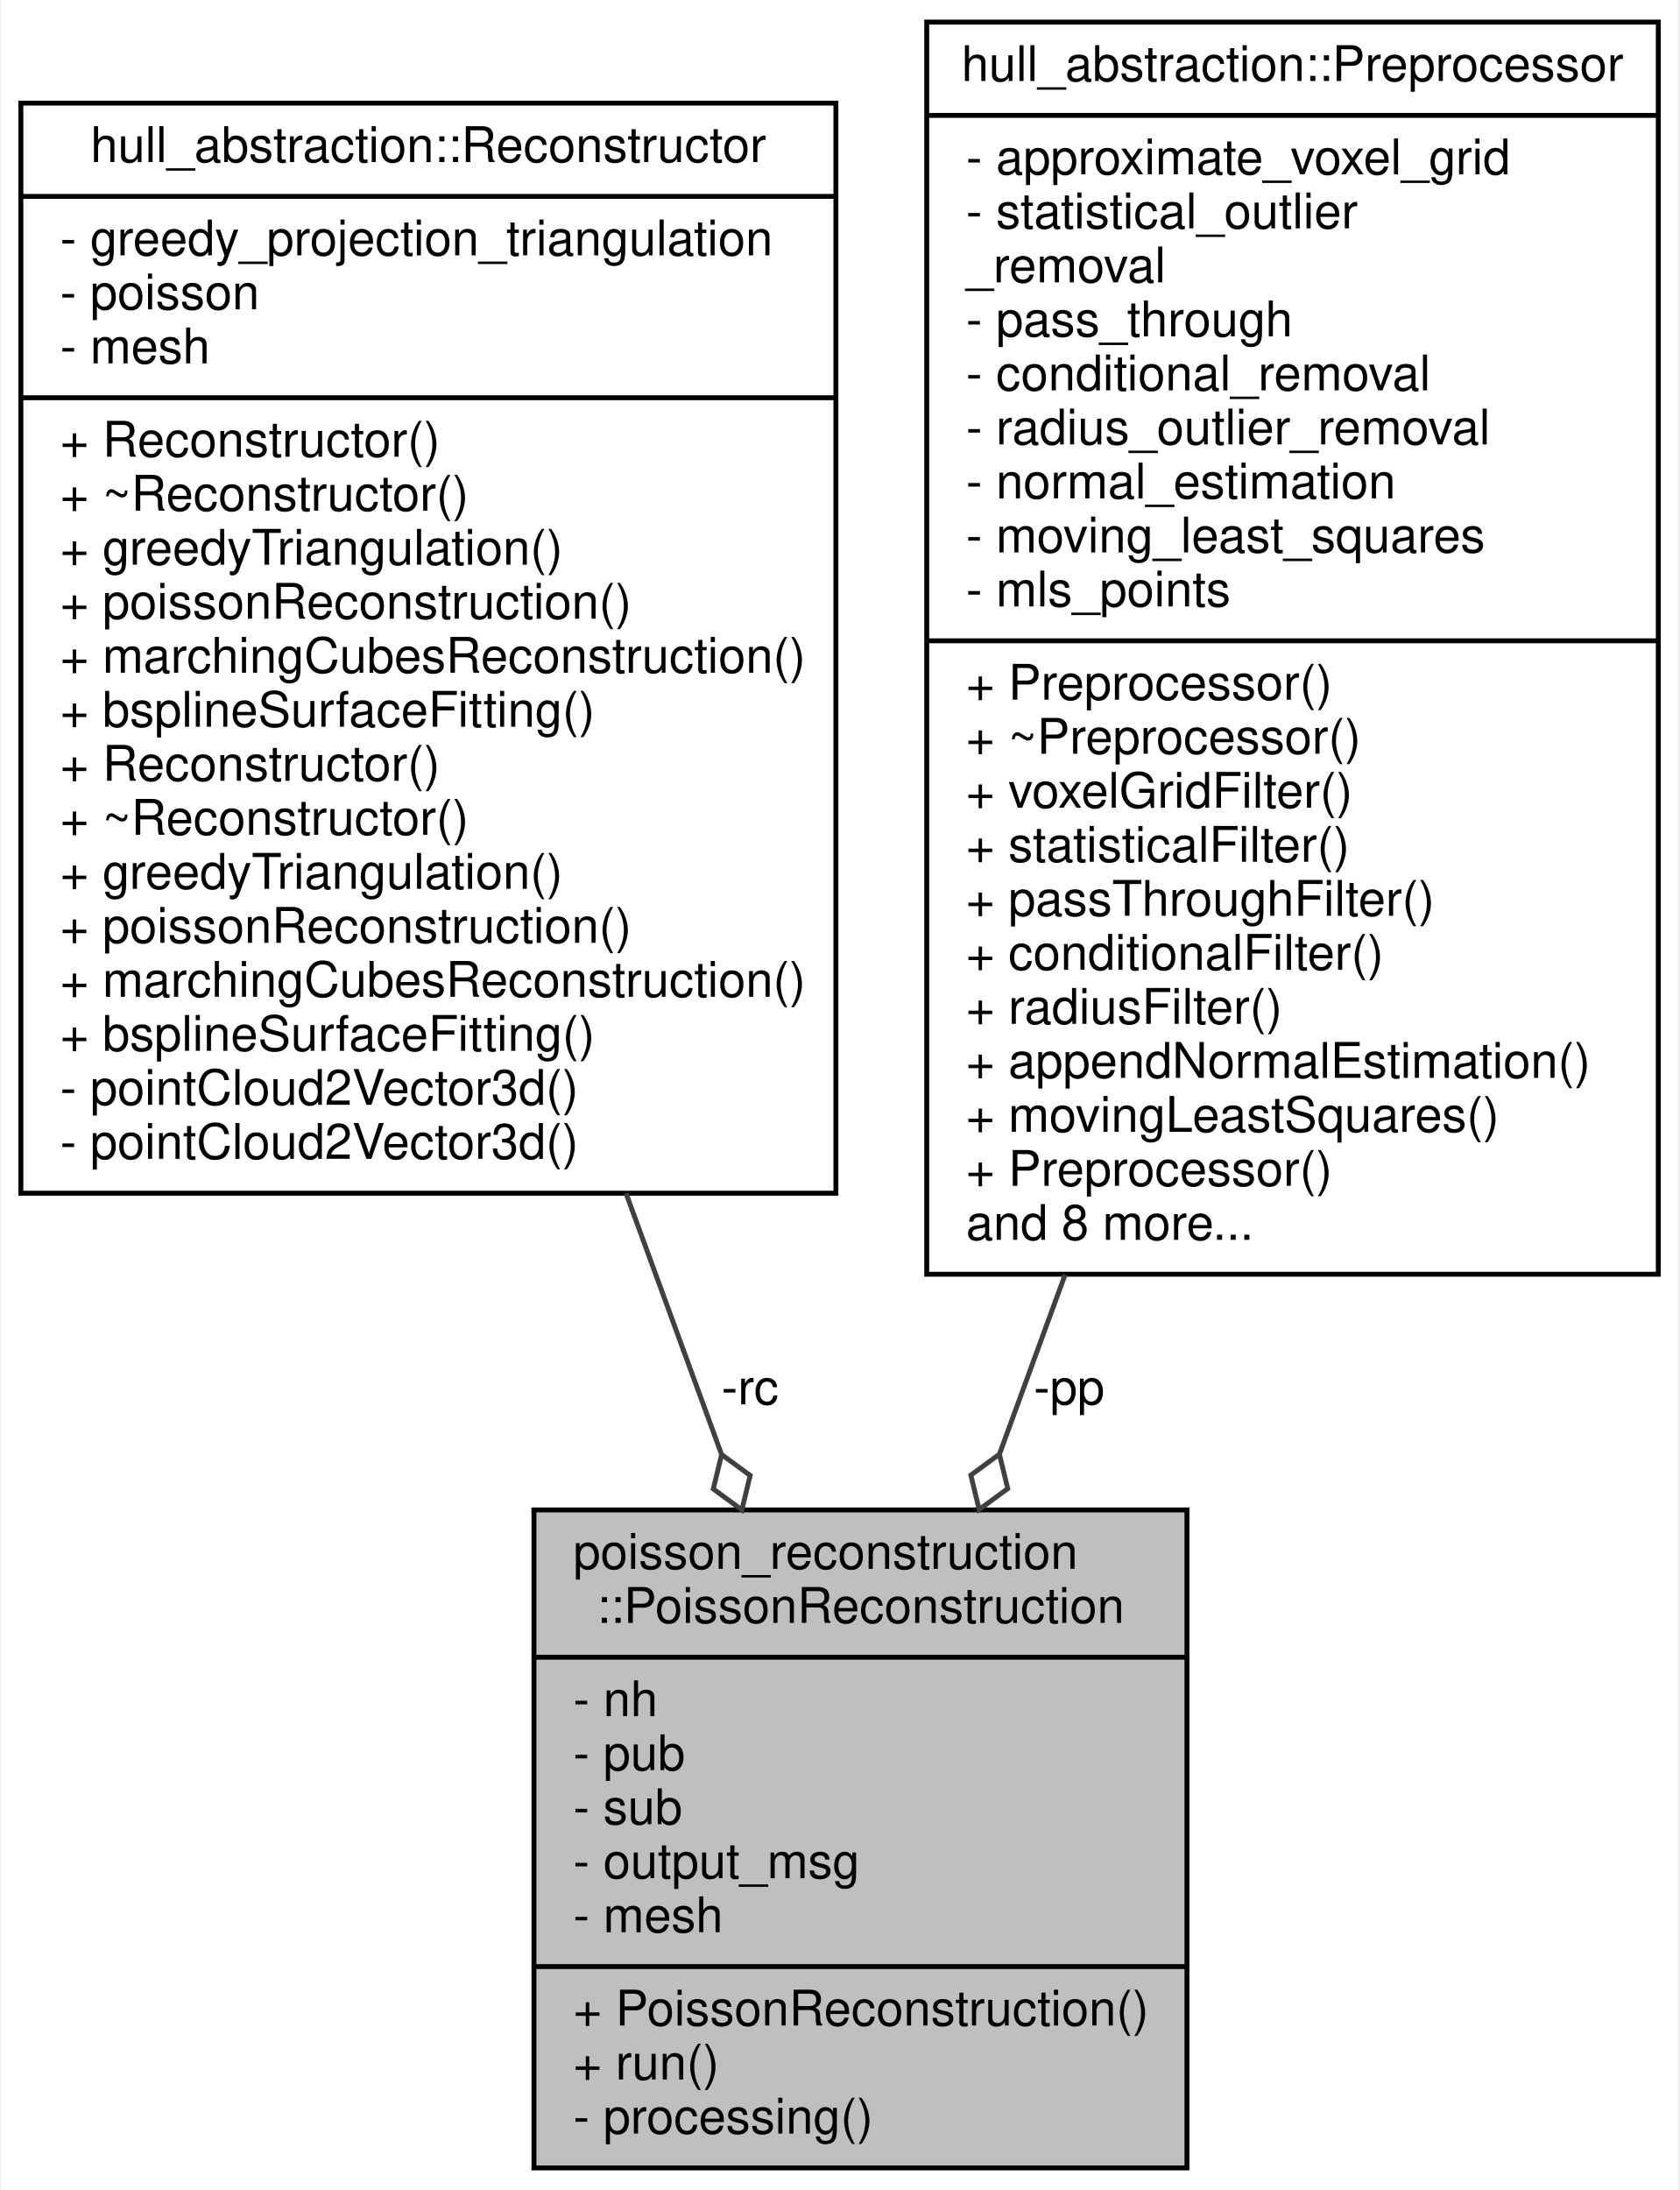
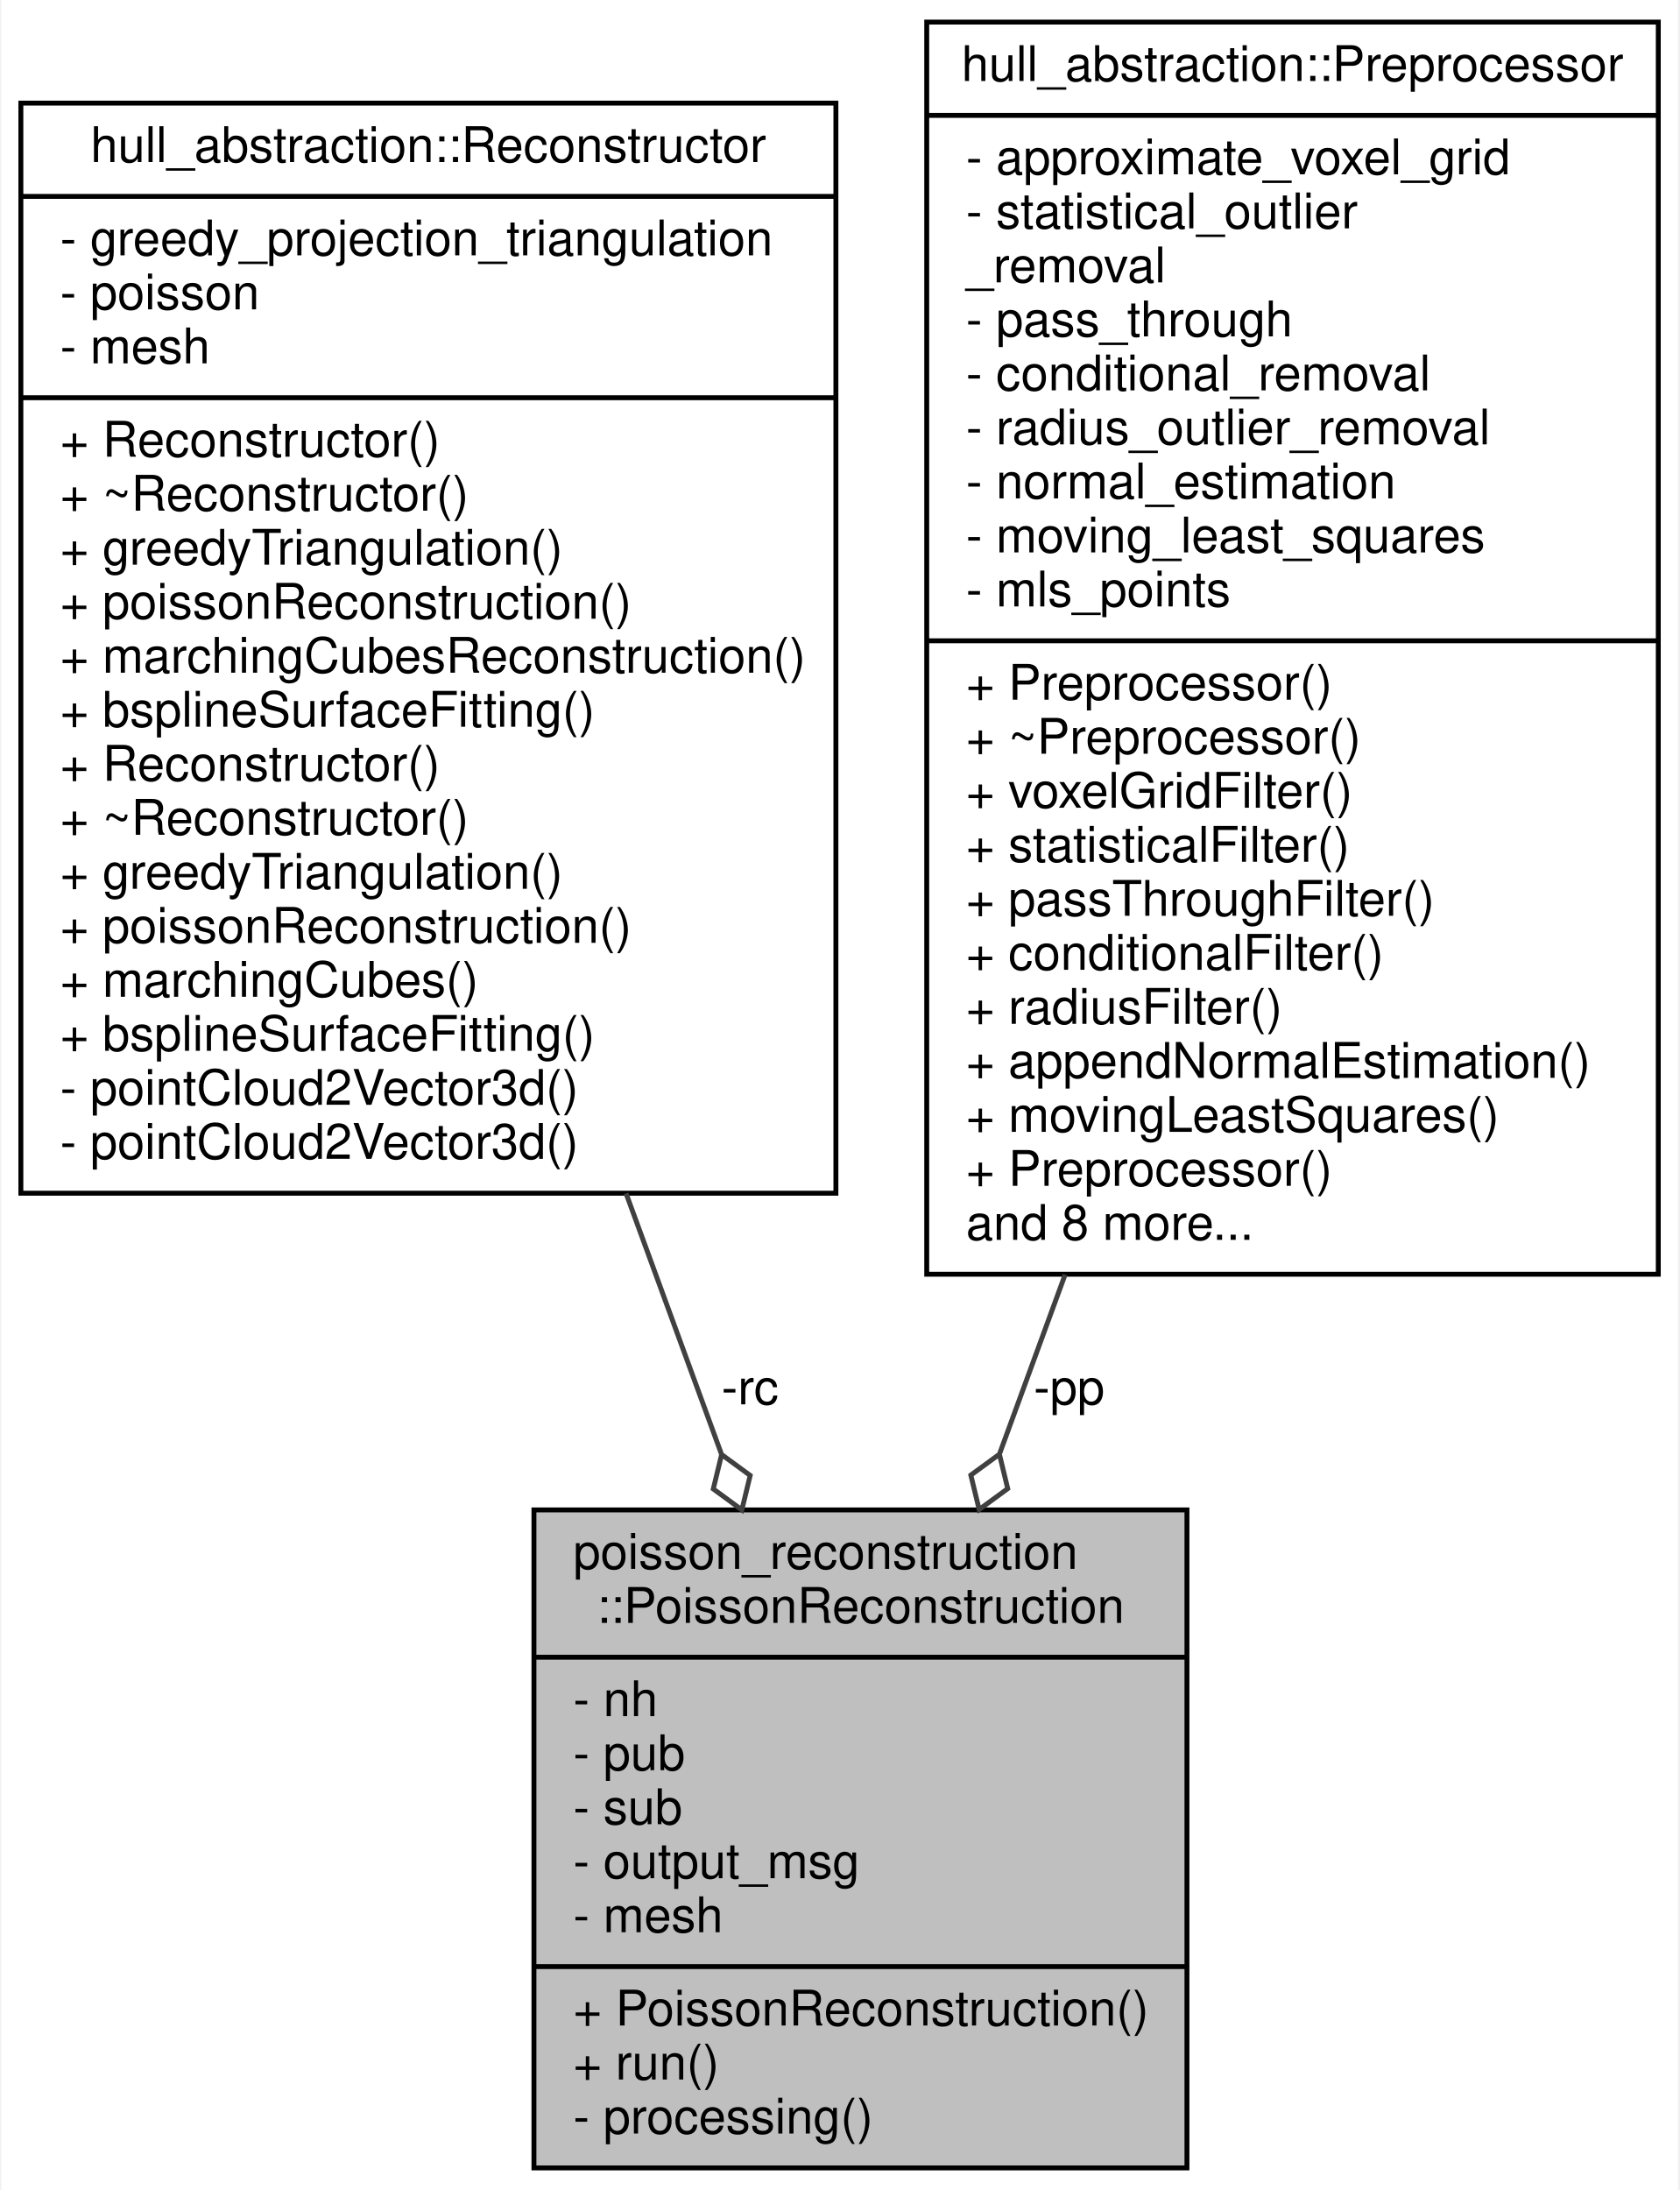
<svg xmlns="http://www.w3.org/2000/svg" xmlns:xlink="http://www.w3.org/1999/xlink" width="342pt" height="446pt" viewBox="0.00 0.00 341.50 446.00">
  <g id="graph0" class="graph" transform="scale(1 1) rotate(0) translate(4 442)">
    <polygon fill="white" stroke="none" points="-4,4 -4,-442 337.5,-442 337.5,4 -4,4" />
    <g id="node1" class="node">
      <polygon fill="#bfbfbf" stroke="black" points="104.5,-0.5 104.5,-134.5 237.5,-134.5 237.5,-0.5 104.5,-0.5" />
      <text text-anchor="start" x="112.5" y="-122.5" font-family="Helvetica,sans-Serif" font-size="10.00">poisson_reconstruction</text>
      <text text-anchor="middle" x="171" y="-111.5" font-family="Helvetica,sans-Serif" font-size="10.00">::PoissonReconstruction</text>
      <polyline fill="none" stroke="black" points="104.5,-104.5 237.5,-104.5 " />
      <text text-anchor="start" x="112.5" y="-92.5" font-family="Helvetica,sans-Serif" font-size="10.00">- nh</text>
      <text text-anchor="start" x="112.5" y="-81.5" font-family="Helvetica,sans-Serif" font-size="10.00">- pub</text>
      <text text-anchor="start" x="112.5" y="-70.5" font-family="Helvetica,sans-Serif" font-size="10.00">- sub</text>
      <text text-anchor="start" x="112.5" y="-59.5" font-family="Helvetica,sans-Serif" font-size="10.00">- output_msg</text>
      <text text-anchor="start" x="112.5" y="-48.5" font-family="Helvetica,sans-Serif" font-size="10.00">- mesh</text>
      <polyline fill="none" stroke="black" points="104.5,-41.5 237.5,-41.5 " />
      <text text-anchor="start" x="112.5" y="-29.5" font-family="Helvetica,sans-Serif" font-size="10.00">+ PoissonReconstruction()</text>
      <text text-anchor="start" x="112.5" y="-18.5" font-family="Helvetica,sans-Serif" font-size="10.00">+ run()</text>
      <text text-anchor="start" x="112.5" y="-7.5" font-family="Helvetica,sans-Serif" font-size="10.00">- processing()</text>
    </g>
    <g id="node2" class="node">
      <g id="a_node2">
        <a xlink:href="classhull__abstraction_1_1_reconstructor.html" target="_top" xlink:title="The Reconstructor class. ">
          <polygon fill="white" stroke="black" points="0,-199 0,-421 166,-421 166,-199 0,-199" />
          <text text-anchor="middle" x="83" y="-409" font-family="Helvetica,sans-Serif" font-size="10.00">hull_abstraction::Reconstructor</text>
          <polyline fill="none" stroke="black" points="0,-402 166,-402 " />
          <text text-anchor="start" x="8" y="-390" font-family="Helvetica,sans-Serif" font-size="10.00">- greedy_projection_triangulation</text>
          <text text-anchor="start" x="8" y="-379" font-family="Helvetica,sans-Serif" font-size="10.00">- poisson</text>
          <text text-anchor="start" x="8" y="-368" font-family="Helvetica,sans-Serif" font-size="10.00">- mesh</text>
          <polyline fill="none" stroke="black" points="0,-361 166,-361 " />
          <text text-anchor="start" x="8" y="-349" font-family="Helvetica,sans-Serif" font-size="10.00">+ Reconstructor()</text>
          <text text-anchor="start" x="8" y="-338" font-family="Helvetica,sans-Serif" font-size="10.00">+ ~Reconstructor()</text>
          <text text-anchor="start" x="8" y="-327" font-family="Helvetica,sans-Serif" font-size="10.00">+ greedyTriangulation()</text>
          <text text-anchor="start" x="8" y="-316" font-family="Helvetica,sans-Serif" font-size="10.00">+ poissonReconstruction()</text>
          <text text-anchor="start" x="8" y="-305" font-family="Helvetica,sans-Serif" font-size="10.00">+ marchingCubesReconstruction()</text>
          <text text-anchor="start" x="8" y="-294" font-family="Helvetica,sans-Serif" font-size="10.00">+ bsplineSurfaceFitting()</text>
          <text text-anchor="start" x="8" y="-283" font-family="Helvetica,sans-Serif" font-size="10.00">+ Reconstructor()</text>
          <text text-anchor="start" x="8" y="-272" font-family="Helvetica,sans-Serif" font-size="10.00">+ ~Reconstructor()</text>
          <text text-anchor="start" x="8" y="-261" font-family="Helvetica,sans-Serif" font-size="10.00">+ greedyTriangulation()</text>
          <text text-anchor="start" x="8" y="-250" font-family="Helvetica,sans-Serif" font-size="10.00">+ poissonReconstruction()</text>
-           <text text-anchor="start" x="8" y="-239" font-family="Helvetica,sans-Serif" font-size="10.00">+ marchingCubesReconstruction()</text>
+           <text text-anchor="start" x="8" y="-239" font-family="Helvetica,sans-Serif" font-size="10.00">+ marchingCubes()</text>
          <text text-anchor="start" x="8" y="-228" font-family="Helvetica,sans-Serif" font-size="10.00">+ bsplineSurfaceFitting()</text>
          <text text-anchor="start" x="8" y="-217" font-family="Helvetica,sans-Serif" font-size="10.00">- pointCloud2Vector3d()</text>
          <text text-anchor="start" x="8" y="-206" font-family="Helvetica,sans-Serif" font-size="10.00">- pointCloud2Vector3d()</text>
        </a>
      </g>
    </g>
    <g id="edge1" class="edge">
      <path fill="none" stroke="#404040" d="M123.266,-198.956C129.811,-181.068 136.467,-162.876 142.65,-145.98" />
      <polygon fill="none" stroke="#404040" points="142.723,-145.779 141.029,-138.77 146.847,-134.51 148.541,-141.519 142.723,-145.779" />
      <text text-anchor="middle" x="148.5" y="-156" font-family="Helvetica,sans-Serif" font-size="10.00"> -rc</text>
    </g>
    <g id="node3" class="node">
      <g id="a_node3">
        <a xlink:href="classhull__abstraction_1_1_preprocessor.html" target="_top" xlink:title="The Preprocessor class. ">
          <polygon fill="white" stroke="black" points="184.5,-182.5 184.5,-437.5 333.5,-437.5 333.5,-182.5 184.5,-182.5" />
          <text text-anchor="middle" x="259" y="-425.5" font-family="Helvetica,sans-Serif" font-size="10.00">hull_abstraction::Preprocessor</text>
          <polyline fill="none" stroke="black" points="184.5,-418.5 333.5,-418.5 " />
          <text text-anchor="start" x="192.5" y="-406.5" font-family="Helvetica,sans-Serif" font-size="10.00">- approximate_voxel_grid</text>
          <text text-anchor="start" x="192.5" y="-395.5" font-family="Helvetica,sans-Serif" font-size="10.00">- statistical_outlier</text>
          <text text-anchor="start" x="192.5" y="-384.5" font-family="Helvetica,sans-Serif" font-size="10.00">_removal</text>
          <text text-anchor="start" x="192.5" y="-373.5" font-family="Helvetica,sans-Serif" font-size="10.00">- pass_through</text>
          <text text-anchor="start" x="192.5" y="-362.5" font-family="Helvetica,sans-Serif" font-size="10.00">- conditional_removal</text>
          <text text-anchor="start" x="192.5" y="-351.5" font-family="Helvetica,sans-Serif" font-size="10.00">- radius_outlier_removal</text>
          <text text-anchor="start" x="192.5" y="-340.5" font-family="Helvetica,sans-Serif" font-size="10.00">- normal_estimation</text>
          <text text-anchor="start" x="192.5" y="-329.5" font-family="Helvetica,sans-Serif" font-size="10.00">- moving_least_squares</text>
          <text text-anchor="start" x="192.5" y="-318.5" font-family="Helvetica,sans-Serif" font-size="10.00">- mls_points</text>
          <polyline fill="none" stroke="black" points="184.5,-311.5 333.5,-311.5 " />
          <text text-anchor="start" x="192.5" y="-299.5" font-family="Helvetica,sans-Serif" font-size="10.00">+ Preprocessor()</text>
          <text text-anchor="start" x="192.5" y="-288.5" font-family="Helvetica,sans-Serif" font-size="10.00">+ ~Preprocessor()</text>
          <text text-anchor="start" x="192.5" y="-277.5" font-family="Helvetica,sans-Serif" font-size="10.00">+ voxelGridFilter()</text>
          <text text-anchor="start" x="192.5" y="-266.5" font-family="Helvetica,sans-Serif" font-size="10.00">+ statisticalFilter()</text>
          <text text-anchor="start" x="192.5" y="-255.5" font-family="Helvetica,sans-Serif" font-size="10.00">+ passThroughFilter()</text>
          <text text-anchor="start" x="192.5" y="-244.5" font-family="Helvetica,sans-Serif" font-size="10.00">+ conditionalFilter()</text>
          <text text-anchor="start" x="192.5" y="-233.5" font-family="Helvetica,sans-Serif" font-size="10.00">+ radiusFilter()</text>
          <text text-anchor="start" x="192.5" y="-222.5" font-family="Helvetica,sans-Serif" font-size="10.00">+ appendNormalEstimation()</text>
          <text text-anchor="start" x="192.5" y="-211.5" font-family="Helvetica,sans-Serif" font-size="10.00">+ movingLeastSquares()</text>
          <text text-anchor="start" x="192.5" y="-200.5" font-family="Helvetica,sans-Serif" font-size="10.00">+ Preprocessor()</text>
          <text text-anchor="start" x="192.5" y="-189.5" font-family="Helvetica,sans-Serif" font-size="10.00">and 8 more...</text>
        </a>
      </g>
    </g>
    <g id="edge2" class="edge">
      <path fill="none" stroke="#404040" d="M212.681,-182.411C208.147,-170.02 203.645,-157.719 199.371,-146.035" />
      <polygon fill="none" stroke="#404040" points="199.302,-145.847 193.484,-141.587 195.178,-134.578 200.996,-138.838 199.302,-145.847" />
      <text text-anchor="middle" x="213.5" y="-156" font-family="Helvetica,sans-Serif" font-size="10.00"> -pp</text>
    </g>
  </g>
</svg>
